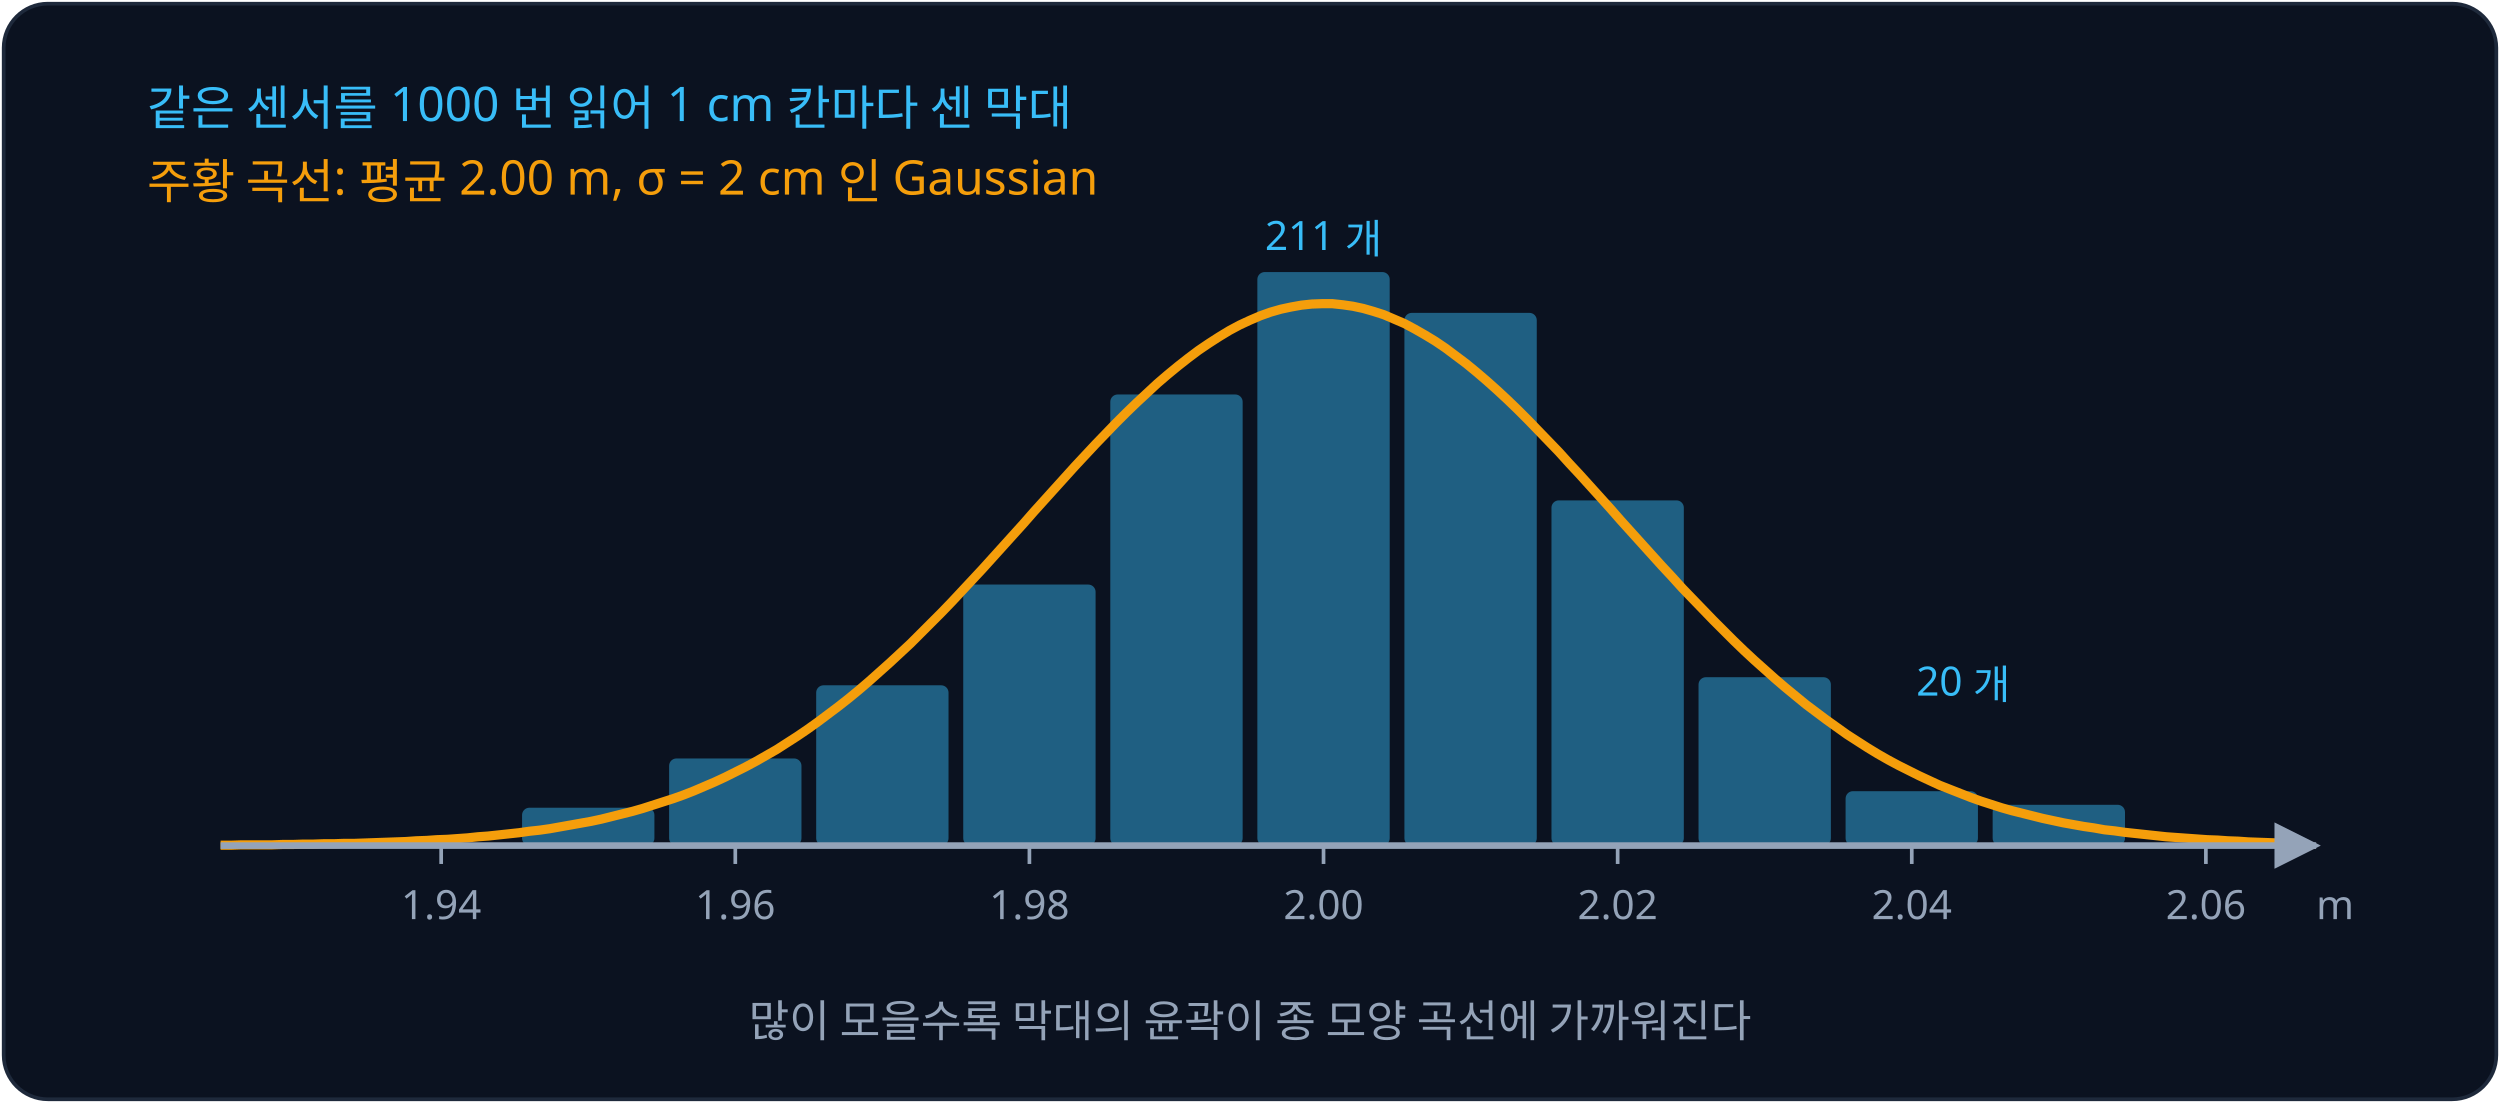
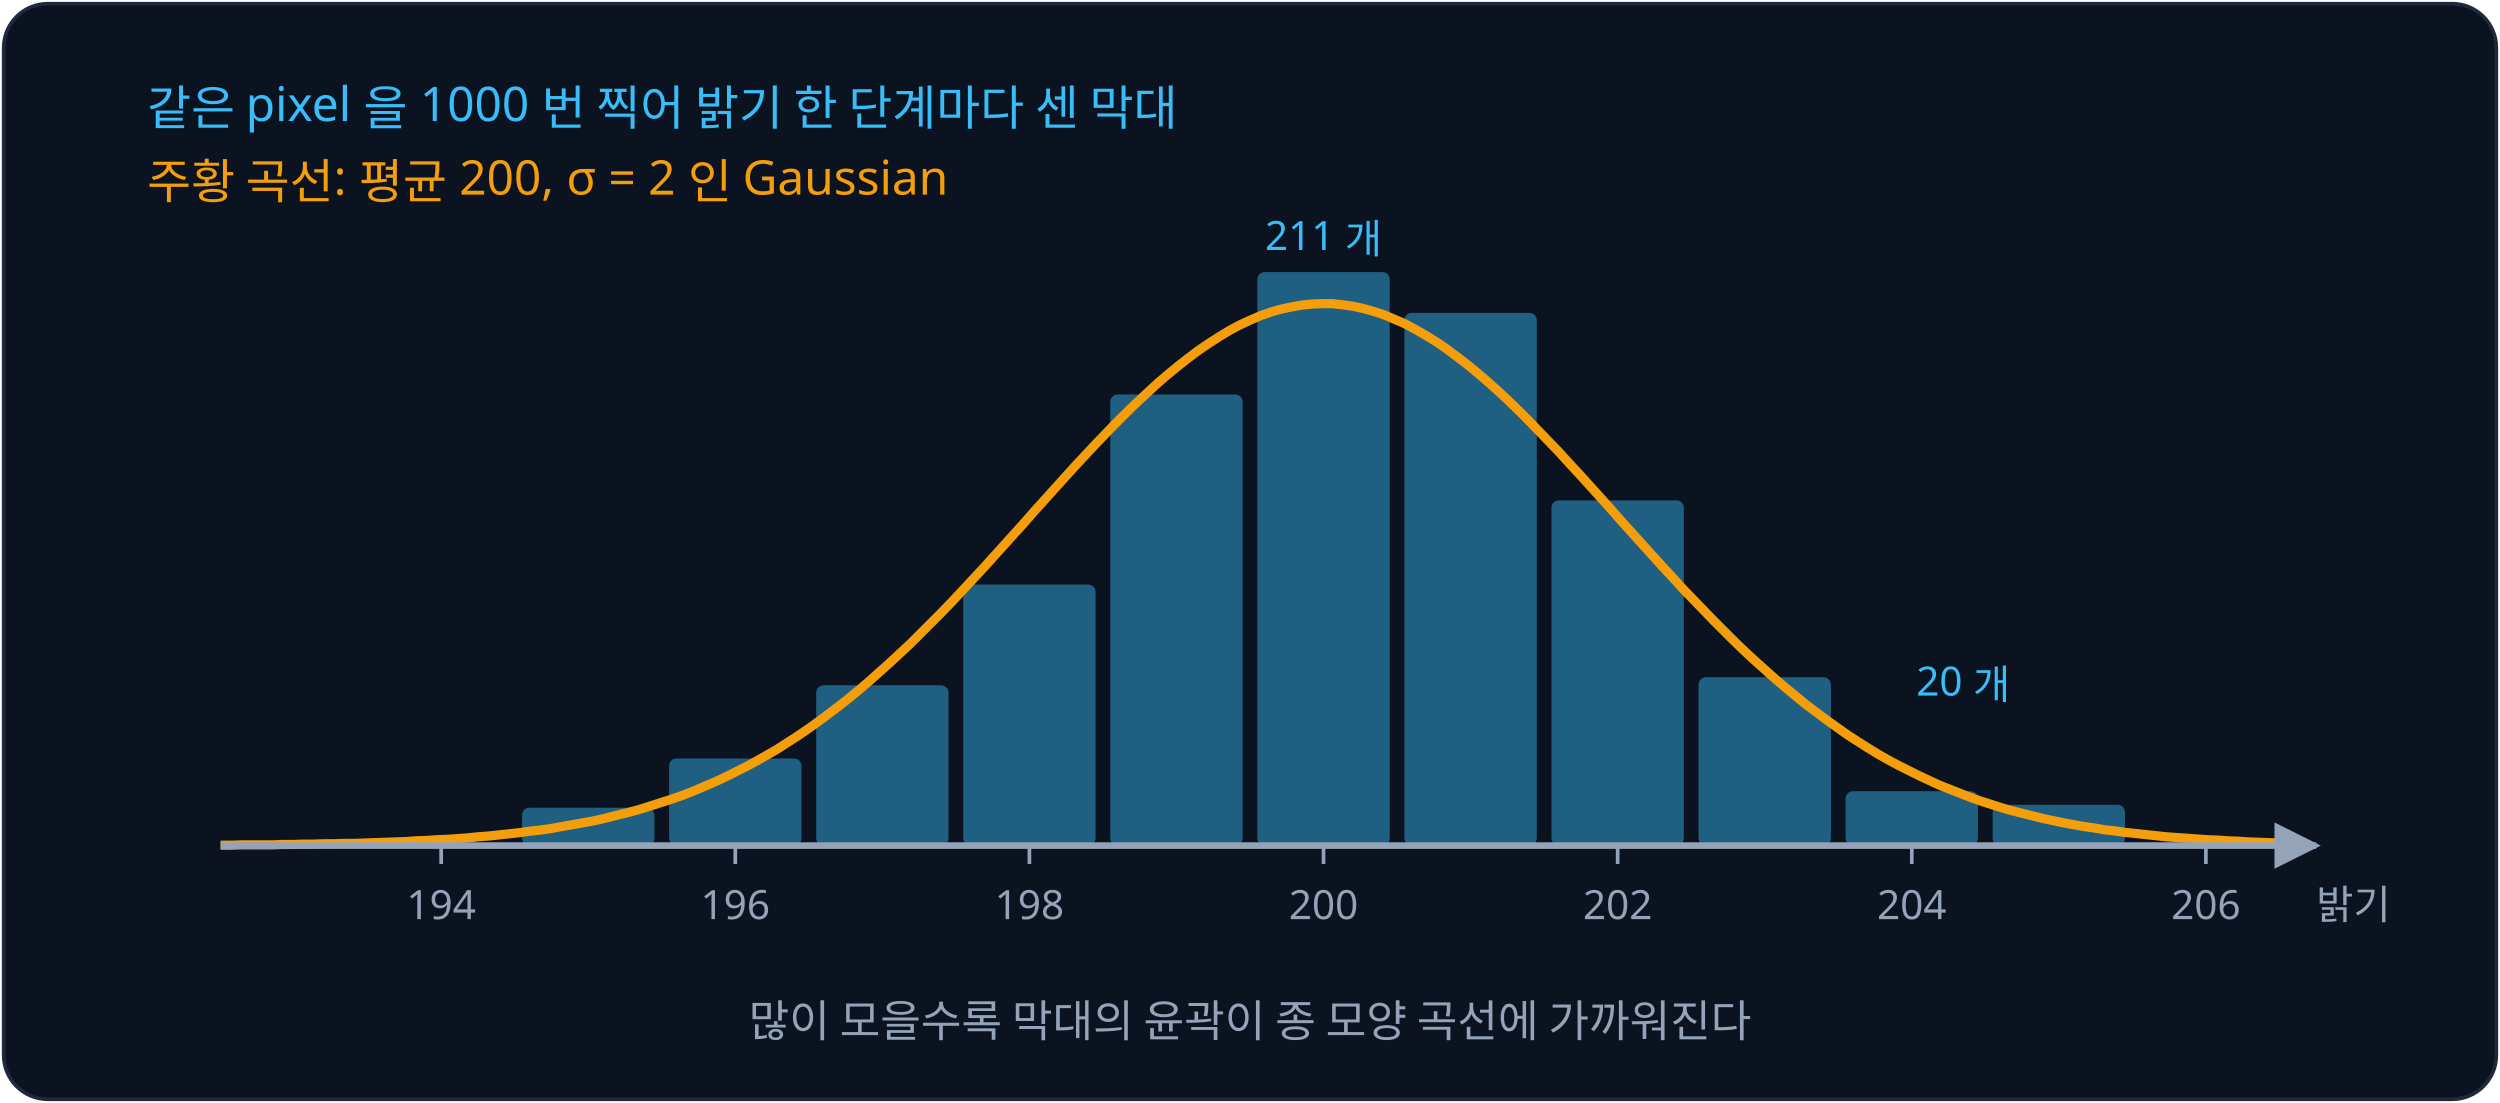
<svg xmlns="http://www.w3.org/2000/svg" viewBox="0 0 680 300" font-family="Pretendard, 'Apple SD Gothic Neo', 'Noto Sans KR', system-ui, sans-serif">
  <defs>
    <marker id="am" viewBox="0 0 10 10" refX="9" refY="5" markerWidth="7" markerHeight="7" orient="auto-start-reverse">
      <path d="M0,0 L10,5 L0,10 z" fill="#94a3b8" />
    </marker>
    <marker id="aa" viewBox="0 0 10 10" refX="9" refY="5" markerWidth="7" markerHeight="7" orient="auto-start-reverse">
      <path d="M0,0 L10,5 L0,10 z" fill="#f59e0b" />
    </marker>
    <marker id="as" viewBox="0 0 10 10" refX="9" refY="5" markerWidth="7" markerHeight="7" orient="auto-start-reverse">
      <path d="M0,0 L10,5 L0,10 z" fill="#38bdf8" />
    </marker>
    <marker id="ag" viewBox="0 0 10 10" refX="9" refY="5" markerWidth="7" markerHeight="7" orient="auto-start-reverse">
      <path d="M0,0 L10,5 L0,10 z" fill="#34d399" />
    </marker>
    <marker id="ar" viewBox="0 0 10 10" refX="9" refY="5" markerWidth="7" markerHeight="7" orient="auto-start-reverse">
      <path d="M0,0 L10,5 L0,10 z" fill="#f472b6" />
    </marker>
  </defs>
  <rect x="1" y="1" width="678" height="298" rx="12" fill="#0b1220" stroke="#1e293b" />
  <rect x="62.0" y="229.3" width="36.0" height="0.7" rx="2" fill="#38bdf8" fill-opacity="0.45" stroke="none" stroke-width="0" />
  <rect x="102.0" y="230.0" width="36.0" height="0.0" rx="2" fill="#38bdf8" fill-opacity="0.45" stroke="none" stroke-width="0" />
  <rect x="142.0" y="219.7" width="36.0" height="10.3" rx="2" fill="#38bdf8" fill-opacity="0.45" stroke="none" stroke-width="0" />
  <rect x="182.0" y="206.3" width="36.0" height="23.7" rx="2" fill="#38bdf8" fill-opacity="0.45" stroke="none" stroke-width="0" />
  <rect x="222.0" y="186.4" width="36.0" height="43.6" rx="2" fill="#38bdf8" fill-opacity="0.45" stroke="none" stroke-width="0" />
  <rect x="262.0" y="159.0" width="36.0" height="71.0" rx="2" fill="#38bdf8" fill-opacity="0.45" stroke="none" stroke-width="0" />
  <rect x="302.0" y="107.3" width="36.0" height="122.7" rx="2" fill="#38bdf8" fill-opacity="0.45" stroke="none" stroke-width="0" />
  <rect x="342.0" y="74.0" width="36.0" height="156.0" rx="2" fill="#38bdf8" fill-opacity="0.45" stroke="none" stroke-width="0" />
  <text x="360.0" y="68.0" fill="#38bdf8" font-size="11" text-anchor="middle">211 개</text>
  <rect x="382.0" y="85.1" width="36.0" height="144.9" rx="2" fill="#38bdf8" fill-opacity="0.45" stroke="none" stroke-width="0" />
  <rect x="422.0" y="136.1" width="36.0" height="93.9" rx="2" fill="#38bdf8" fill-opacity="0.45" stroke="none" stroke-width="0" />
  <rect x="462.0" y="184.2" width="36.0" height="45.8" rx="2" fill="#38bdf8" fill-opacity="0.45" stroke="none" stroke-width="0" />
  <rect x="502.0" y="215.2" width="36.0" height="14.8" rx="2" fill="#38bdf8" fill-opacity="0.45" stroke="none" stroke-width="0" />
  <text x="534.0" y="189.2" fill="#38bdf8" font-size="11" text-anchor="middle">20 개</text>
  <rect x="542.0" y="218.9" width="36.0" height="11.1" rx="2" fill="#38bdf8" fill-opacity="0.45" stroke="none" stroke-width="0" />
  <rect x="582.0" y="229.3" width="36.0" height="0.7" rx="2" fill="#38bdf8" fill-opacity="0.45" stroke="none" stroke-width="0" />
  <polyline points="60.0,229.9 62.8,229.9 65.6,229.8 68.4,229.8 71.2,229.8 74.0,229.8 76.8,229.7 79.6,229.7 82.4,229.6 85.2,229.6 88.0,229.5 90.8,229.5 93.6,229.4 96.4,229.4 99.2,229.3 102.0,229.2 104.8,229.1 107.6,229.0 110.4,228.9 113.2,228.7 116.0,228.6 118.8,228.4 121.6,228.3 124.4,228.1 127.2,227.9 130.0,227.6 132.8,227.4 135.6,227.1 138.4,226.8 141.2,226.5 144.0,226.1 146.8,225.8 149.6,225.4 152.4,224.9 155.2,224.4 158.0,223.9 160.8,223.4 163.6,222.8 166.4,222.1 169.2,221.4 172.0,220.7 174.8,219.9 177.6,219.0 180.4,218.1 183.2,217.2 186.0,216.2 188.8,215.1 191.6,213.9 194.4,212.7 197.2,211.4 200.0,210.0 202.8,208.6 205.6,207.1 208.4,205.5 211.2,203.9 214.0,202.1 216.8,200.3 219.6,198.4 222.4,196.4 225.2,194.3 228.0,192.2 230.8,190.0 233.6,187.7 236.4,185.3 239.2,182.8 242.0,180.3 244.8,177.7 247.6,175.1 250.4,172.3 253.2,169.5 256.0,166.7 258.8,163.8 261.6,160.8 264.4,157.8 267.2,154.8 270.0,151.7 272.8,148.6 275.6,145.5 278.4,142.4 281.2,139.2 284.0,136.1 286.8,133.0 289.6,129.9 292.4,126.8 295.2,123.8 298.0,120.8 300.8,117.9 303.6,115.0 306.4,112.2 309.2,109.5 312.0,106.9 314.8,104.3 317.6,101.9 320.4,99.6 323.2,97.4 326.0,95.3 328.8,93.4 331.6,91.6 334.4,89.9 337.2,88.4 340.0,87.1 342.8,85.9 345.6,84.9 348.4,84.1 351.2,83.5 354.0,83.0 356.8,82.7 359.6,82.6 362.4,82.6 365.2,82.9 368.0,83.3 370.8,83.9 373.6,84.7 376.4,85.6 379.2,86.8 382.0,88.0 384.8,89.5 387.6,91.1 390.4,92.8 393.2,94.7 396.0,96.8 398.8,98.9 401.6,101.2 404.4,103.6 407.2,106.1 410.0,108.7 412.8,111.4 415.6,114.2 418.4,117.1 421.2,120.0 424.0,122.9 426.8,126.0 429.6,129.0 432.4,132.1 435.2,135.2 438.0,138.3 440.8,141.5 443.6,144.6 446.4,147.7 449.2,150.8 452.0,153.9 454.8,156.9 457.6,160.0 460.4,162.9 463.2,165.8 466.0,168.7 468.8,171.5 471.6,174.3 474.4,177.0 477.2,179.6 480.0,182.1 482.8,184.6 485.6,187.0 488.4,189.3 491.2,191.6 494.0,193.7 496.8,195.8 499.6,197.8 502.4,199.8 505.2,201.6 508.0,203.4 510.8,205.1 513.6,206.7 516.4,208.2 519.2,209.6 522.0,211.0 524.8,212.3 527.6,213.6 530.4,214.7 533.2,215.8 536.0,216.9 538.8,217.9 541.6,218.8 544.4,219.7 547.2,220.5 550.0,221.2 552.8,221.9 555.6,222.6 558.4,223.2 561.2,223.8 564.0,224.3 566.8,224.8 569.6,225.2 572.4,225.7 575.2,226.0 578.0,226.4 580.8,226.7 583.6,227.0 586.4,227.3 589.2,227.6 592.0,227.8 594.8,228.0 597.6,228.2 600.4,228.4 603.2,228.5 606.0,228.7 608.8,228.8 611.6,229.0 614.4,229.1 617.2,229.2 620.0,229.3" fill="none" stroke="#f59e0b" stroke-width="2.5" />
  <line x1="60.0" y1="230.0" x2="630.0" y2="230.0" stroke="#94a3b8" stroke-width="1.8" marker-end="url(#am)" />
  <line x1="120.0" y1="230.0" x2="120.0" y2="235.0" stroke="#94a3b8" stroke-width="1.0" />
-   <text x="120.0" y="250.0" fill="#94a3b8" font-size="11" text-anchor="middle">1.94</text>
+   <text x="120.0" y="250.0" fill="#94a3b8" font-size="11" text-anchor="middle">194</text>
  <line x1="200.0" y1="230.0" x2="200.0" y2="235.0" stroke="#94a3b8" stroke-width="1.0" />
-   <text x="200.0" y="250.0" fill="#94a3b8" font-size="11" text-anchor="middle">1.96</text>
+   <text x="200.0" y="250.0" fill="#94a3b8" font-size="11" text-anchor="middle">196</text>
  <line x1="280.0" y1="230.0" x2="280.0" y2="235.0" stroke="#94a3b8" stroke-width="1.0" />
-   <text x="280.0" y="250.0" fill="#94a3b8" font-size="11" text-anchor="middle">1.98</text>
+   <text x="280.0" y="250.0" fill="#94a3b8" font-size="11" text-anchor="middle">198</text>
  <line x1="360.0" y1="230.0" x2="360.0" y2="235.0" stroke="#94a3b8" stroke-width="1.0" />
-   <text x="360.0" y="250.0" fill="#94a3b8" font-size="11" text-anchor="middle">2.00</text>
+   <text x="360.0" y="250.0" fill="#94a3b8" font-size="11" text-anchor="middle">200</text>
  <line x1="440.0" y1="230.0" x2="440.0" y2="235.0" stroke="#94a3b8" stroke-width="1.0" />
-   <text x="440.0" y="250.0" fill="#94a3b8" font-size="11" text-anchor="middle">2.02</text>
+   <text x="440.0" y="250.0" fill="#94a3b8" font-size="11" text-anchor="middle">202</text>
  <line x1="520.0" y1="230.0" x2="520.0" y2="235.0" stroke="#94a3b8" stroke-width="1.0" />
-   <text x="520.0" y="250.0" fill="#94a3b8" font-size="11" text-anchor="middle">2.04</text>
+   <text x="520.0" y="250.0" fill="#94a3b8" font-size="11" text-anchor="middle">204</text>
  <line x1="600.0" y1="230.0" x2="600.0" y2="235.0" stroke="#94a3b8" stroke-width="1.0" />
-   <text x="600.0" y="250.0" fill="#94a3b8" font-size="11" text-anchor="middle">2.06</text>
-   <text x="630.0" y="250.0" fill="#94a3b8" font-size="11" text-anchor="start">m</text>
-   <text x="40.0" y="34.0" fill="#38bdf8" font-size="13" text-anchor="start">같은 센서를 1000 번 읽어 1 cm 칸마다 센 막대</text>
-   <text x="40.0" y="54.0" fill="#f59e0b" font-size="13" text-anchor="start">주황 곡선: 평균 2.00 m, σ = 2 cm 인 Gaussian</text>
+   <text x="600.0" y="250.0" fill="#94a3b8" font-size="11" text-anchor="middle">206</text>
+   <text x="630.0" y="250.0" fill="#94a3b8" font-size="11" text-anchor="start">밝기</text>
+   <text x="40.0" y="34.0" fill="#38bdf8" font-size="13" text-anchor="start">같은 pixel 을 1000 번 찍어 밝기 한 단계마다 센 막대</text>
+   <text x="40.0" y="54.0" fill="#f59e0b" font-size="13" text-anchor="start">주황 곡선: 평균 200, σ = 2 인 Gaussian</text>
  <text x="340.0" y="282.0" fill="#94a3b8" font-size="12" text-anchor="middle">많이 모을수록 막대의 윤곽이 종 모양 곡선에 가까워진다</text>
</svg>
